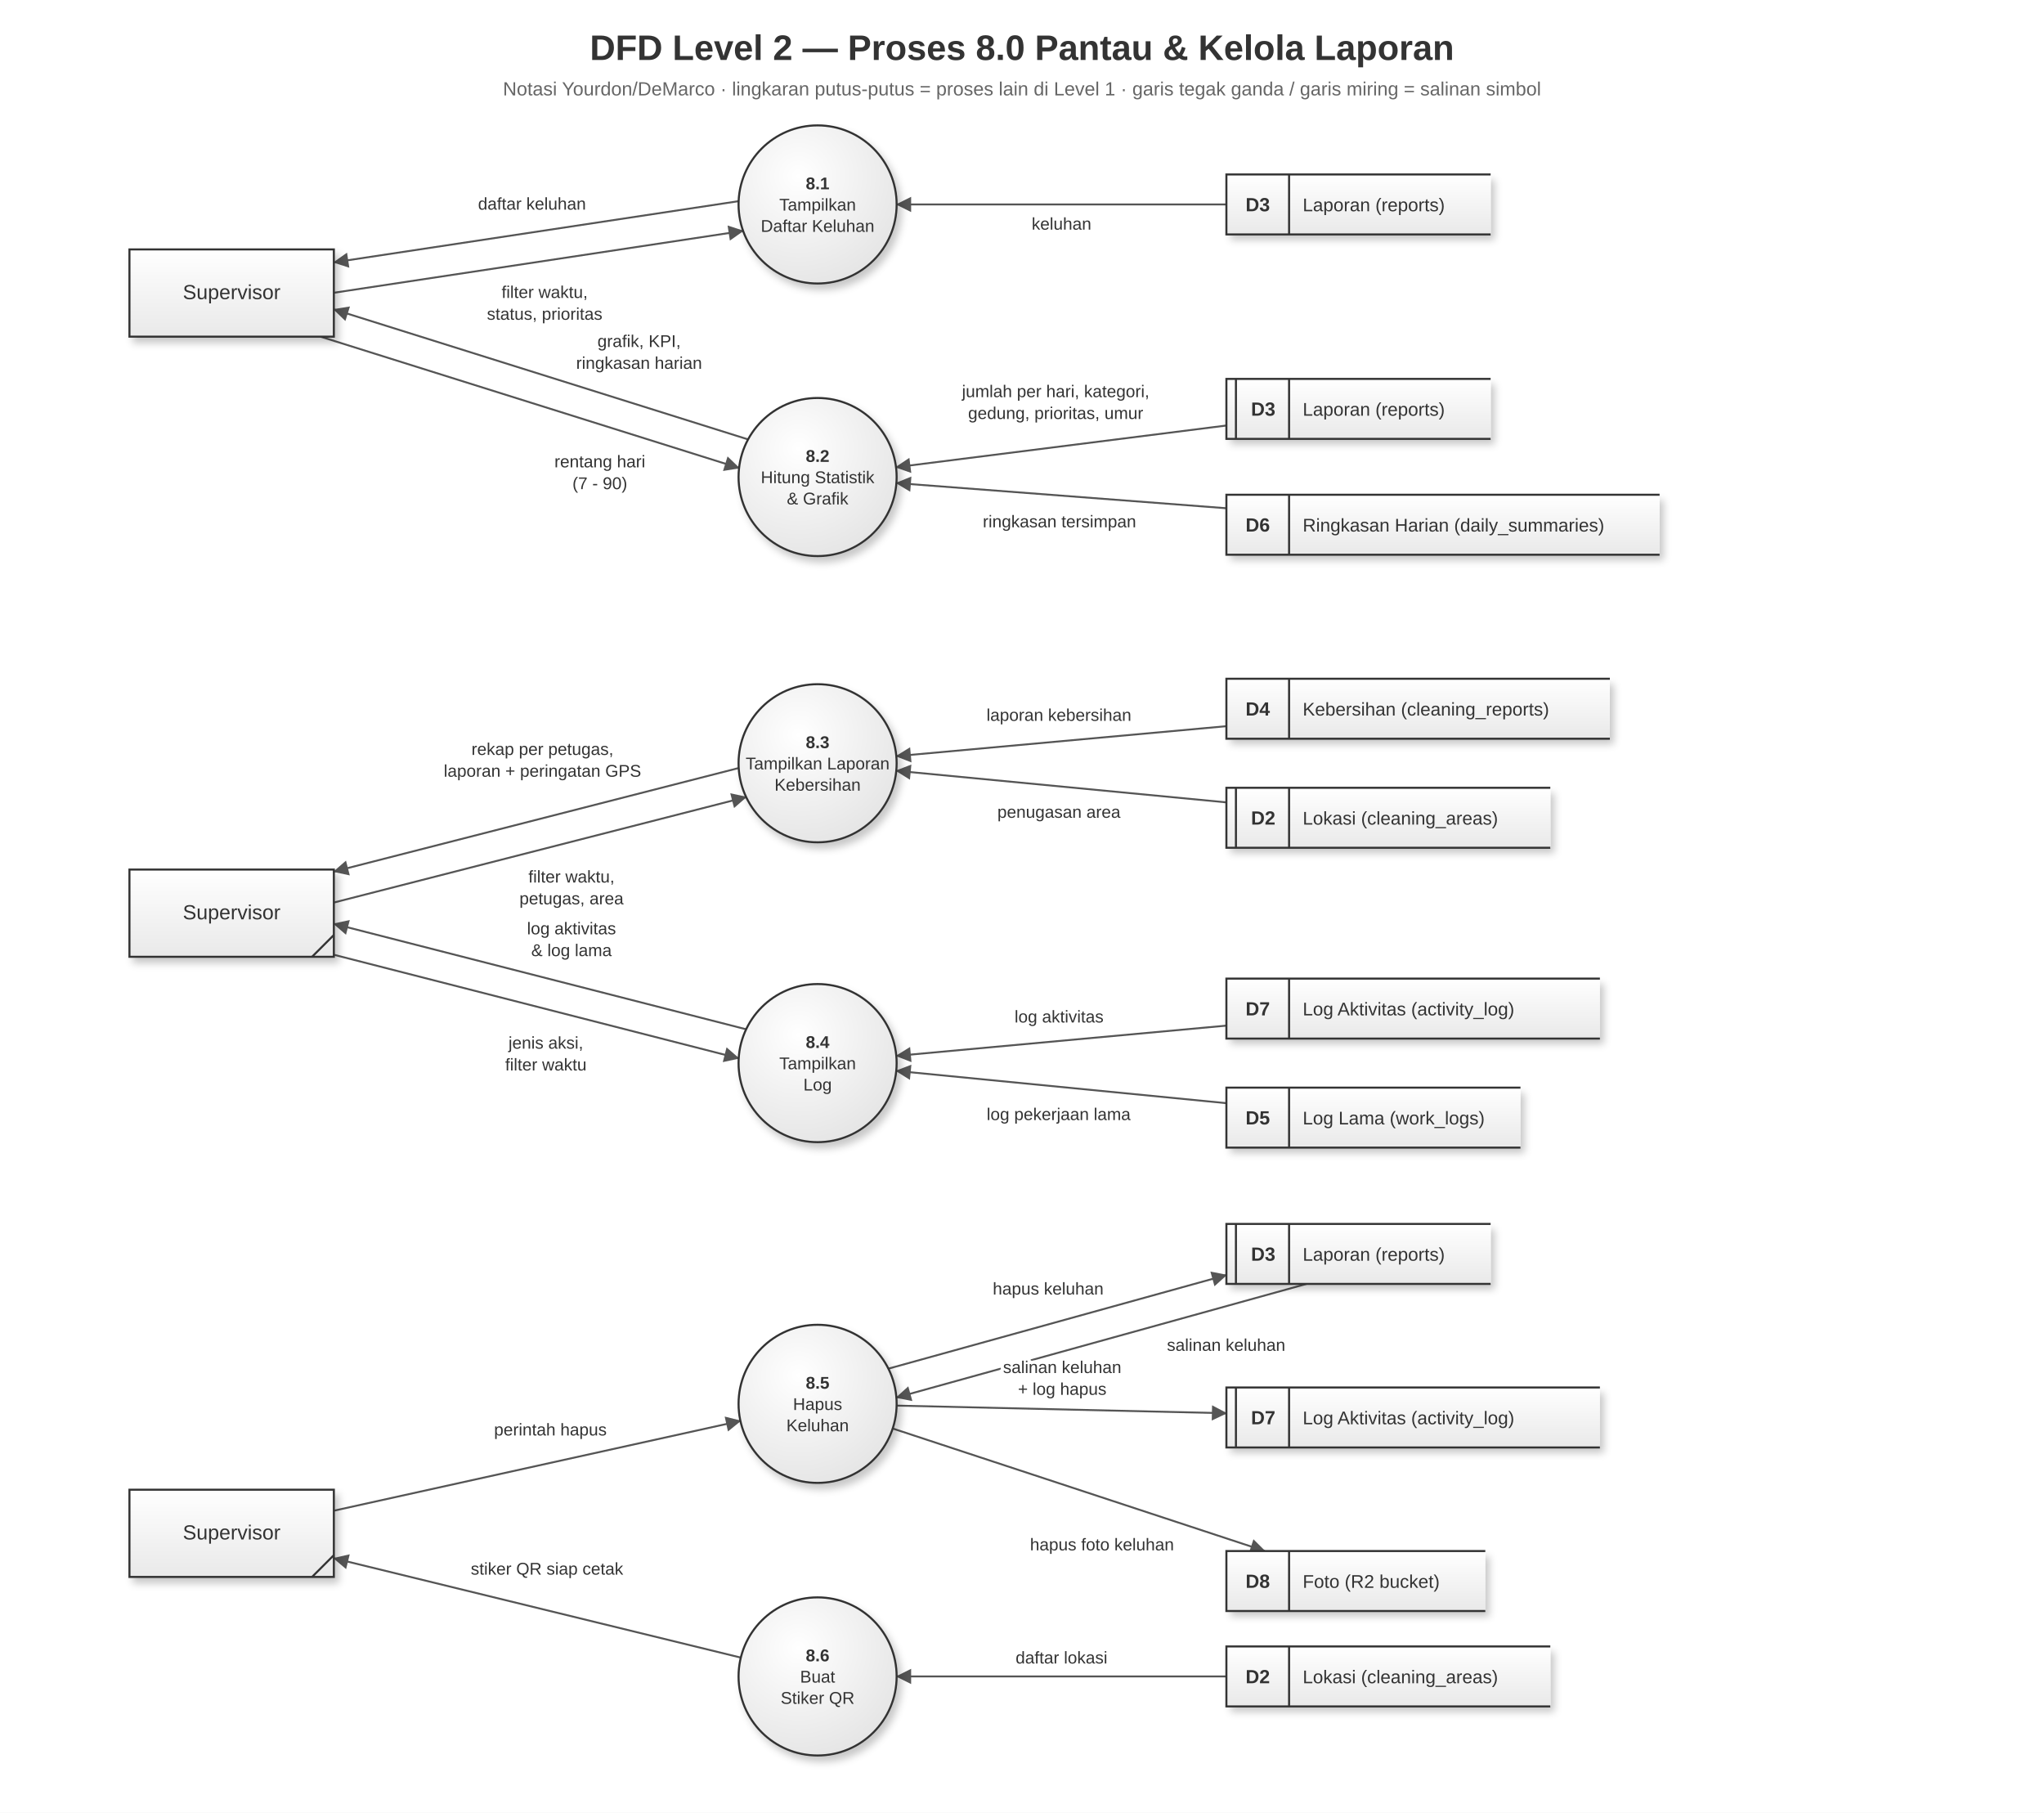
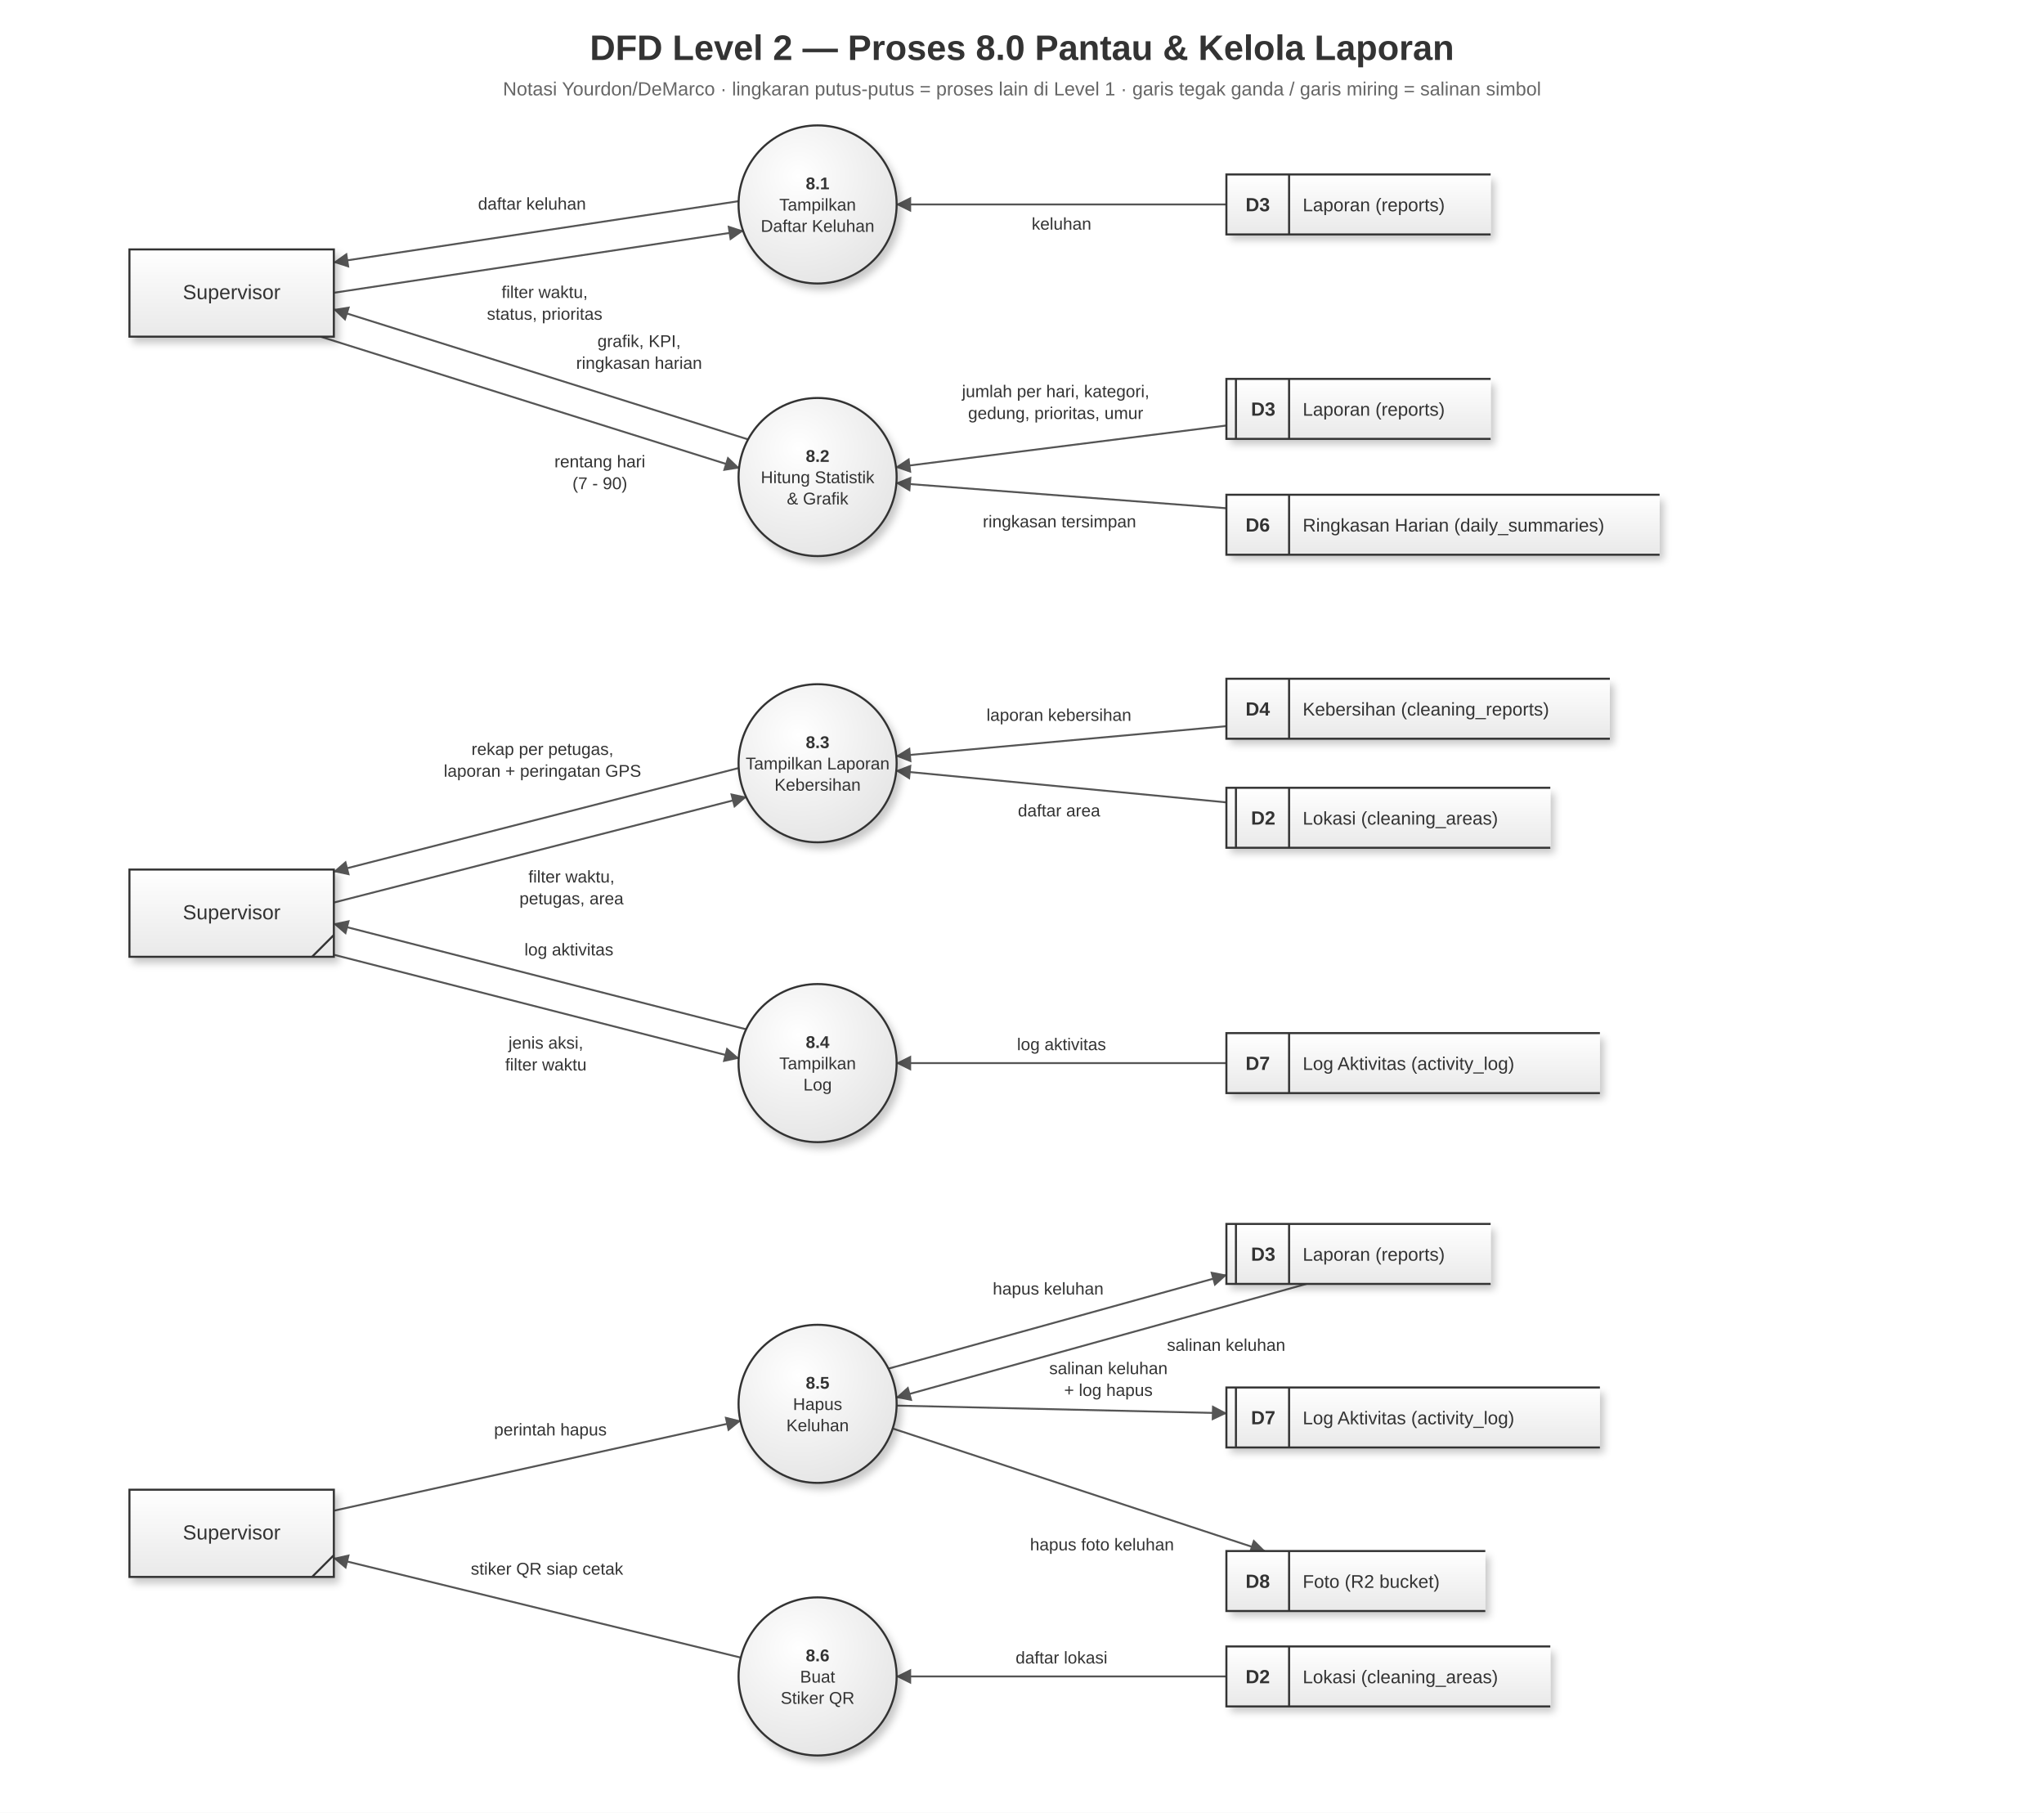
<svg xmlns="http://www.w3.org/2000/svg" width="1500" height="1330" viewBox="0 0 1500 1330" font-family="Arial, Helvetica, sans-serif" fill="#333333">
  <defs>
    <filter id="bayang" x="-20%" y="-20%" width="150%" height="150%">
      <feDropShadow dx="3" dy="4" stdDeviation="3" flood-color="#000" flood-opacity="0.22" />
    </filter>
    <radialGradient id="bola" cx="38%" cy="32%" r="75%">
      <stop offset="0" stop-color="#FFFFFF" />
      <stop offset="1" stop-color="#E4E4E4" />
    </radialGradient>
    <linearGradient id="kotak" x1="0" y1="0" x2="0" y2="1">
      <stop offset="0" stop-color="#FFFFFF" />
      <stop offset="1" stop-color="#E9E9E9" />
    </linearGradient>
    <marker id="panah" viewBox="0 0 10 10" refX="9.5" refY="5" markerWidth="8" markerHeight="8" orient="auto">
      <path d="M0,0 L10,5 L0,10 z" fill="#555555" />
    </marker>
  </defs>
  <rect width="1500" height="1330" fill="#FFFFFF" />
  <text x="750.0" y="44" font-size="26" font-weight="bold" text-anchor="middle">DFD Level 2 — Proses 8.0 Pantau &amp; Kelola Laporan</text>
  <text x="750.0" y="70" font-size="14" fill="#666" text-anchor="middle">Notasi Yourdon/DeMarco · lingkaran putus-putus = proses lain di Level 1 · garis tegak ganda / garis miring = salinan simbol</text>
  <polyline points="245.0,214.8 545.3,169.4" fill="none" stroke="#555555" stroke-width="1.4" marker-end="url(#panah)" />
  <polyline points="542.0,147.6 245.0,192.5" fill="none" stroke="#555555" stroke-width="1.4" marker-end="url(#panah)" />
  <polyline points="900.0,150.0 658.0,150.0" fill="none" stroke="#555555" stroke-width="1.4" marker-end="url(#panah)" />
  <polyline points="235.2,247.0 542.4,343.4" fill="none" stroke="#555555" stroke-width="1.4" marker-end="url(#panah)" />
  <polyline points="549.0,322.4 245.0,227.0" fill="none" stroke="#555555" stroke-width="1.4" marker-end="url(#panah)" />
  <polyline points="900.0,312.2 657.5,342.8" fill="none" stroke="#555555" stroke-width="1.4" marker-end="url(#panah)" />
  <polyline points="900.0,372.9 657.8,354.4" fill="none" stroke="#555555" stroke-width="1.4" marker-end="url(#panah)" />
  <polyline points="245.0,662.2 547.6,584.8" fill="none" stroke="#555555" stroke-width="1.4" marker-end="url(#panah)" />
  <polyline points="542.1,563.5 245.0,639.5" fill="none" stroke="#555555" stroke-width="1.4" marker-end="url(#panah)" />
  <polyline points="900.0,532.8 657.8,554.8" fill="none" stroke="#555555" stroke-width="1.4" marker-end="url(#panah)" />
  <polyline points="900.0,588.7 657.7,565.5" fill="none" stroke="#555555" stroke-width="1.4" marker-end="url(#panah)" />
  <polyline points="245.0,700.5 542.1,776.5" fill="none" stroke="#555555" stroke-width="1.4" marker-end="url(#panah)" />
  <polyline points="547.6,755.2 245.0,677.8" fill="none" stroke="#555555" stroke-width="1.4" marker-end="url(#panah)" />
-   <polyline points="900.0,752.5 657.8,774.7" fill="none" stroke="#555555" stroke-width="1.4" marker-end="url(#panah)" />
-   <polyline points="900.0,809.4 657.7,785.7" fill="none" stroke="#555555" stroke-width="1.4" marker-end="url(#panah)" />
+   <polyline points="900.0,780.0 658.0,780.0" fill="none" stroke="#555555" stroke-width="1.4" marker-end="url(#panah)" />
  <polyline points="245.0,1108.4 543.4,1042.5" fill="none" stroke="#555555" stroke-width="1.4" marker-end="url(#panah)" />
  <polyline points="958.8,942.0 657.8,1025.4" fill="none" stroke="#555555" stroke-width="1.4" marker-end="url(#panah)" />
  <polyline points="651.9,1004.2 900.0,935.5" fill="none" stroke="#555555" stroke-width="1.4" marker-end="url(#panah)" />
  <polyline points="658.0,1031.3 900.0,1036.9" fill="none" stroke="#555555" stroke-width="1.4" marker-end="url(#panah)" />
  <polyline points="655.1,1048.1 928.2,1138.0" fill="none" stroke="#555555" stroke-width="1.4" marker-end="url(#panah)" />
  <polyline points="900.0,1230.0 658.0,1230.0" fill="none" stroke="#555555" stroke-width="1.4" marker-end="url(#panah)" />
  <polyline points="543.7,1216.2 245.0,1143.3" fill="none" stroke="#555555" stroke-width="1.4" marker-end="url(#panah)" />
  <rect x="95.0" y="183.0" width="150.0" height="64" fill="url(#kotak)" stroke="#333333" stroke-width="1.5" filter="url(#bayang)" />
  <text x="170.0" y="219.5" font-size="15" text-anchor="middle">Supervisor</text>
  <rect x="95.0" y="638.0" width="150.0" height="64" fill="url(#kotak)" stroke="#333333" stroke-width="1.5" filter="url(#bayang)" />
  <line x1="229.0" y1="702.0" x2="245.0" y2="686.0" stroke="#333333" stroke-width="1.5" />
  <text x="170.0" y="674.5" font-size="15" text-anchor="middle">Supervisor</text>
  <rect x="95.0" y="1093.0" width="150.0" height="64" fill="url(#kotak)" stroke="#333333" stroke-width="1.5" filter="url(#bayang)" />
  <line x1="229.0" y1="1157.0" x2="245.0" y2="1141.0" stroke="#333333" stroke-width="1.5" />
  <text x="170.0" y="1129.5" font-size="15" text-anchor="middle">Supervisor</text>
  <circle cx="600" cy="150" r="58" fill="url(#bola)" stroke="#333333" stroke-width="1.5" filter="url(#bayang)" />
  <text x="600" y="138.9" font-size="12.5" text-anchor="middle" font-weight="bold">8.1</text>
  <text x="600" y="154.5" font-size="12.5" text-anchor="middle">Tampilkan</text>
  <text x="600" y="170.1" font-size="12.5" text-anchor="middle">Daftar Keluhan</text>
  <circle cx="600" cy="350" r="58" fill="url(#bola)" stroke="#333333" stroke-width="1.5" filter="url(#bayang)" />
  <text x="600" y="338.9" font-size="12.5" text-anchor="middle" font-weight="bold">8.2</text>
  <text x="600" y="354.5" font-size="12.5" text-anchor="middle">Hitung Statistik</text>
  <text x="600" y="370.1" font-size="12.5" text-anchor="middle">&amp; Grafik</text>
  <circle cx="600" cy="560" r="58" fill="url(#bola)" stroke="#333333" stroke-width="1.5" filter="url(#bayang)" />
  <text x="600" y="548.9" font-size="12.5" text-anchor="middle" font-weight="bold">8.3</text>
  <text x="600" y="564.5" font-size="12.5" text-anchor="middle">Tampilkan Laporan</text>
  <text x="600" y="580.1" font-size="12.5" text-anchor="middle">Kebersihan</text>
  <circle cx="600" cy="780" r="58" fill="url(#bola)" stroke="#333333" stroke-width="1.5" filter="url(#bayang)" />
  <text x="600" y="768.9" font-size="12.5" text-anchor="middle" font-weight="bold">8.4</text>
  <text x="600" y="784.5" font-size="12.5" text-anchor="middle">Tampilkan</text>
  <text x="600" y="800.1" font-size="12.5" text-anchor="middle">Log</text>
  <circle cx="600" cy="1030" r="58" fill="url(#bola)" stroke="#333333" stroke-width="1.5" filter="url(#bayang)" />
  <text x="600" y="1018.9" font-size="12.5" text-anchor="middle" font-weight="bold">8.5</text>
  <text x="600" y="1034.5" font-size="12.5" text-anchor="middle">Hapus</text>
  <text x="600" y="1050.1" font-size="12.5" text-anchor="middle">Keluhan</text>
  <circle cx="600" cy="1230" r="58" fill="url(#bola)" stroke="#333333" stroke-width="1.5" filter="url(#bayang)" />
  <text x="600" y="1218.9" font-size="12.5" text-anchor="middle" font-weight="bold">8.6</text>
  <text x="600" y="1234.5" font-size="12.5" text-anchor="middle">Buat</text>
  <text x="600" y="1250.1" font-size="12.5" text-anchor="middle">Stiker QR</text>
  <g filter="url(#bayang)">
    <rect x="900.0" y="128.0" width="193.9" height="44" fill="url(#kotak)" />
  </g>
  <path d="M1093.9,128.0 H900.0 V172.0 H1093.9" fill="none" stroke="#333333" stroke-width="1.5" />
  <line x1="946.0" y1="128.0" x2="946.0" y2="172.0" stroke="#333333" stroke-width="1.5" />
  <text x="923.0" y="155.0" font-size="14" font-weight="bold" text-anchor="middle">D3</text>
  <text x="956.0" y="155.0" font-size="13.5">Laporan (reports)</text>
  <g filter="url(#bayang)">
    <rect x="900.0" y="278.0" width="193.9" height="44" fill="url(#kotak)" />
  </g>
  <path d="M1093.9,278.0 H900.0 V322.0 H1093.9" fill="none" stroke="#333333" stroke-width="1.5" />
  <line x1="946.0" y1="278.0" x2="946.0" y2="322.0" stroke="#333333" stroke-width="1.5" />
  <line x1="907.0" y1="278.0" x2="907.0" y2="322.0" stroke="#333333" stroke-width="1.5" />
  <text x="927.0" y="305.0" font-size="14" font-weight="bold" text-anchor="middle">D3</text>
  <text x="956.0" y="305.0" font-size="13.5">Laporan (reports)</text>
  <g filter="url(#bayang)">
    <rect x="900.0" y="363.0" width="317.9" height="44" fill="url(#kotak)" />
  </g>
  <path d="M1217.9,363.0 H900.0 V407.0 H1217.9" fill="none" stroke="#333333" stroke-width="1.5" />
  <line x1="946.0" y1="363.0" x2="946.0" y2="407.0" stroke="#333333" stroke-width="1.5" />
  <text x="923.0" y="390.0" font-size="14" font-weight="bold" text-anchor="middle">D6</text>
  <text x="956.0" y="390.0" font-size="13.5">Ringkasan Harian (daily_summaries)</text>
  <g filter="url(#bayang)">
    <rect x="900.0" y="498.0" width="281.4" height="44" fill="url(#kotak)" />
  </g>
  <path d="M1181.4,498.0 H900.0 V542.0 H1181.4" fill="none" stroke="#333333" stroke-width="1.5" />
  <line x1="946.0" y1="498.0" x2="946.0" y2="542.0" stroke="#333333" stroke-width="1.5" />
  <text x="923.0" y="525.0" font-size="14" font-weight="bold" text-anchor="middle">D4</text>
  <text x="956.0" y="525.0" font-size="13.5">Kebersihan (cleaning_reports)</text>
  <g filter="url(#bayang)">
    <rect x="900.0" y="578.0" width="237.7" height="44" fill="url(#kotak)" />
  </g>
  <path d="M1137.7,578.0 H900.0 V622.0 H1137.7" fill="none" stroke="#333333" stroke-width="1.5" />
  <line x1="946.0" y1="578.0" x2="946.0" y2="622.0" stroke="#333333" stroke-width="1.5" />
  <line x1="907.0" y1="578.0" x2="907.0" y2="622.0" stroke="#333333" stroke-width="1.5" />
  <text x="927.0" y="605.0" font-size="14" font-weight="bold" text-anchor="middle">D2</text>
  <text x="956.0" y="605.0" font-size="13.5">Lokasi (cleaning_areas)</text>
  <g filter="url(#bayang)">
-     <rect x="900.0" y="718.0" width="274.1" height="44" fill="url(#kotak)" />
+     <rect x="900.0" y="758.0" width="274.1" height="44" fill="url(#kotak)" />
  </g>
-   <path d="M1174.1,718.0 H900.0 V762.0 H1174.1" fill="none" stroke="#333333" stroke-width="1.5" />
-   <line x1="946.0" y1="718.0" x2="946.0" y2="762.0" stroke="#333333" stroke-width="1.5" />
-   <text x="923.0" y="745.0" font-size="14" font-weight="bold" text-anchor="middle">D7</text>
-   <text x="956.0" y="745.0" font-size="13.5">Log Aktivitas (activity_log)</text>
-   <g filter="url(#bayang)">
-     <rect x="900.0" y="798.0" width="215.8" height="44" fill="url(#kotak)" />
-   </g>
-   <path d="M1115.8,798.0 H900.0 V842.0 H1115.8" fill="none" stroke="#333333" stroke-width="1.5" />
-   <line x1="946.0" y1="798.0" x2="946.0" y2="842.0" stroke="#333333" stroke-width="1.5" />
-   <text x="923.0" y="825.0" font-size="14" font-weight="bold" text-anchor="middle">D5</text>
-   <text x="956.0" y="825.0" font-size="13.5">Log Lama (work_logs)</text>
+   <path d="M1174.1,758.0 H900.0 V802.0 H1174.1" fill="none" stroke="#333333" stroke-width="1.5" />
+   <line x1="946.0" y1="758.0" x2="946.0" y2="802.0" stroke="#333333" stroke-width="1.5" />
+   <text x="923.0" y="785.0" font-size="14" font-weight="bold" text-anchor="middle">D7</text>
+   <text x="956.0" y="785.0" font-size="13.5">Log Aktivitas (activity_log)</text>
  <g filter="url(#bayang)">
    <rect x="900.0" y="898.0" width="193.9" height="44" fill="url(#kotak)" />
  </g>
  <path d="M1093.9,898.0 H900.0 V942.0 H1093.9" fill="none" stroke="#333333" stroke-width="1.5" />
  <line x1="946.0" y1="898.0" x2="946.0" y2="942.0" stroke="#333333" stroke-width="1.5" />
  <line x1="907.0" y1="898.0" x2="907.0" y2="942.0" stroke="#333333" stroke-width="1.5" />
  <text x="927.0" y="925.0" font-size="14" font-weight="bold" text-anchor="middle">D3</text>
  <text x="956.0" y="925.0" font-size="13.5">Laporan (reports)</text>
  <g filter="url(#bayang)">
    <rect x="900.0" y="1018.0" width="274.1" height="44" fill="url(#kotak)" />
  </g>
  <path d="M1174.1,1018.0 H900.0 V1062.0 H1174.1" fill="none" stroke="#333333" stroke-width="1.5" />
  <line x1="946.0" y1="1018.0" x2="946.0" y2="1062.0" stroke="#333333" stroke-width="1.5" />
  <line x1="907.0" y1="1018.0" x2="907.0" y2="1062.0" stroke="#333333" stroke-width="1.5" />
  <text x="927.0" y="1045.0" font-size="14" font-weight="bold" text-anchor="middle">D7</text>
  <text x="956.0" y="1045.0" font-size="13.5">Log Aktivitas (activity_log)</text>
  <g filter="url(#bayang)">
    <rect x="900.0" y="1138.0" width="190.0" height="44" fill="url(#kotak)" />
  </g>
  <path d="M1090.0,1138.0 H900.0 V1182.0 H1090.0" fill="none" stroke="#333333" stroke-width="1.5" />
  <line x1="946.0" y1="1138.0" x2="946.0" y2="1182.0" stroke="#333333" stroke-width="1.5" />
  <text x="923.0" y="1165.0" font-size="14" font-weight="bold" text-anchor="middle">D8</text>
  <text x="956.0" y="1165.0" font-size="13.5">Foto (R2 bucket)</text>
  <g filter="url(#bayang)">
    <rect x="900.0" y="1208.0" width="237.7" height="44" fill="url(#kotak)" />
  </g>
  <path d="M1137.7,1208.0 H900.0 V1252.0 H1137.7" fill="none" stroke="#333333" stroke-width="1.5" />
  <line x1="946.0" y1="1208.0" x2="946.0" y2="1252.0" stroke="#333333" stroke-width="1.5" />
  <text x="923.0" y="1235.0" font-size="14" font-weight="bold" text-anchor="middle">D2</text>
  <text x="956.0" y="1235.0" font-size="13.5">Lokasi (cleaning_areas)</text>
  <text x="399.7" y="218.6" font-size="12.5" text-anchor="middle" stroke="#FFFFFF" stroke-width="5" stroke-linejoin="round" paint-order="stroke">filter waktu,</text>
  <text x="399.7" y="234.6" font-size="12.5" text-anchor="middle" stroke="#FFFFFF" stroke-width="5" stroke-linejoin="round" paint-order="stroke">status, prioritas</text>
  <text x="390.4" y="153.8" font-size="12.5" text-anchor="middle" stroke="#FFFFFF" stroke-width="5" stroke-linejoin="round" paint-order="stroke">daftar keluhan</text>
  <text x="779.0" y="168.5" font-size="12.5" text-anchor="middle" stroke="#FFFFFF" stroke-width="5" stroke-linejoin="round" paint-order="stroke">keluhan</text>
  <text x="440.2" y="342.9" font-size="12.5" text-anchor="middle" stroke="#FFFFFF" stroke-width="5" stroke-linejoin="round" paint-order="stroke">rentang hari</text>
  <text x="440.2" y="358.9" font-size="12.5" text-anchor="middle" stroke="#FFFFFF" stroke-width="5" stroke-linejoin="round" paint-order="stroke">(7 - 90)</text>
  <text x="469.0" y="254.6" font-size="12.5" text-anchor="middle" stroke="#FFFFFF" stroke-width="5" stroke-linejoin="round" paint-order="stroke">grafik, KPI,</text>
  <text x="469.0" y="270.6" font-size="12.5" text-anchor="middle" stroke="#FFFFFF" stroke-width="5" stroke-linejoin="round" paint-order="stroke">ringkasan harian</text>
  <text x="774.7" y="291.4" font-size="12.5" text-anchor="middle" stroke="#FFFFFF" stroke-width="5" stroke-linejoin="round" paint-order="stroke">jumlah per hari, kategori,</text>
  <text x="774.7" y="307.4" font-size="12.5" text-anchor="middle" stroke="#FFFFFF" stroke-width="5" stroke-linejoin="round" paint-order="stroke">gedung, prioritas, umur</text>
  <text x="777.5" y="386.9" font-size="12.5" text-anchor="middle" stroke="#FFFFFF" stroke-width="5" stroke-linejoin="round" paint-order="stroke">ringkasan tersimpan</text>
  <text x="419.4" y="647.5" font-size="12.5" text-anchor="middle" stroke="#FFFFFF" stroke-width="5" stroke-linejoin="round" paint-order="stroke">filter waktu,</text>
  <text x="419.4" y="663.5" font-size="12.5" text-anchor="middle" stroke="#FFFFFF" stroke-width="5" stroke-linejoin="round" paint-order="stroke">petugas, area</text>
  <text x="398.1" y="553.9" font-size="12.5" text-anchor="middle" stroke="#FFFFFF" stroke-width="5" stroke-linejoin="round" paint-order="stroke">rekap per petugas,</text>
  <text x="398.1" y="569.9" font-size="12.5" text-anchor="middle" stroke="#FFFFFF" stroke-width="5" stroke-linejoin="round" paint-order="stroke">laporan + peringatan GPS</text>
  <text x="777.1" y="528.9" font-size="12.5" text-anchor="middle" stroke="#FFFFFF" stroke-width="5" stroke-linejoin="round" paint-order="stroke">laporan kebersihan</text>
-   <text x="777.1" y="600.0" font-size="12.5" text-anchor="middle" stroke="#FFFFFF" stroke-width="5" stroke-linejoin="round" paint-order="stroke">penugasan area</text>
+   <text x="777.2" y="599.0" font-size="12.5" text-anchor="middle" stroke="#FFFFFF" stroke-width="5" stroke-linejoin="round" paint-order="stroke">daftar area</text>
  <text x="400.6" y="769.4" font-size="12.5" text-anchor="middle" stroke="#FFFFFF" stroke-width="5" stroke-linejoin="round" paint-order="stroke">jenis aksi,</text>
  <text x="400.6" y="785.4" font-size="12.5" text-anchor="middle" stroke="#FFFFFF" stroke-width="5" stroke-linejoin="round" paint-order="stroke">filter waktu</text>
-   <text x="419.4" y="685.5" font-size="12.5" text-anchor="middle" stroke="#FFFFFF" stroke-width="5" stroke-linejoin="round" paint-order="stroke">log aktivitas</text>
-   <text x="419.4" y="701.5" font-size="12.5" text-anchor="middle" stroke="#FFFFFF" stroke-width="5" stroke-linejoin="round" paint-order="stroke">&amp; log lama</text>
-   <text x="777.2" y="750.2" font-size="12.5" text-anchor="middle" stroke="#FFFFFF" stroke-width="5" stroke-linejoin="round" paint-order="stroke">log aktivitas</text>
-   <text x="776.9" y="821.8" font-size="12.5" text-anchor="middle" stroke="#FFFFFF" stroke-width="5" stroke-linejoin="round" paint-order="stroke">log pekerjaan lama</text>
+   <text x="417.5" y="701.0" font-size="12.5" text-anchor="middle" stroke="#FFFFFF" stroke-width="5" stroke-linejoin="round" paint-order="stroke">log aktivitas</text>
+   <text x="779.0" y="770.5" font-size="12.5" text-anchor="middle" stroke="#FFFFFF" stroke-width="5" stroke-linejoin="round" paint-order="stroke">log aktivitas</text>
  <text x="403.9" y="1053.2" font-size="12.5" text-anchor="middle" stroke="#FFFFFF" stroke-width="5" stroke-linejoin="round" paint-order="stroke">perintah hapus</text>
  <text x="899.8" y="991.1" font-size="12.5" text-anchor="middle" stroke="#FFFFFF" stroke-width="5" stroke-linejoin="round" paint-order="stroke">salinan keluhan</text>
  <text x="769.2" y="949.8" font-size="12.5" text-anchor="middle" stroke="#FFFFFF" stroke-width="5" stroke-linejoin="round" paint-order="stroke">hapus keluhan</text>
-   <text x="779.5" y="1007.4" font-size="12.5" text-anchor="middle" stroke="#FFFFFF" stroke-width="5" stroke-linejoin="round" paint-order="stroke">salinan keluhan</text>
-   <text x="779.5" y="1023.4" font-size="12.5" text-anchor="middle" stroke="#FFFFFF" stroke-width="5" stroke-linejoin="round" paint-order="stroke">+ log hapus</text>
+   <text x="813.4" y="1008.2" font-size="12.5" text-anchor="middle" stroke="#FFFFFF" stroke-width="5" stroke-linejoin="round" paint-order="stroke">salinan keluhan</text>
+   <text x="813.4" y="1024.2" font-size="12.5" text-anchor="middle" stroke="#FFFFFF" stroke-width="5" stroke-linejoin="round" paint-order="stroke">+ log hapus</text>
  <text x="808.7" y="1137.5" font-size="12.5" text-anchor="middle" stroke="#FFFFFF" stroke-width="5" stroke-linejoin="round" paint-order="stroke">hapus foto keluhan</text>
  <text x="779.0" y="1220.5" font-size="12.5" text-anchor="middle" stroke="#FFFFFF" stroke-width="5" stroke-linejoin="round" paint-order="stroke">daftar lokasi</text>
  <text x="401.4" y="1155.3" font-size="12.5" text-anchor="middle" stroke="#FFFFFF" stroke-width="5" stroke-linejoin="round" paint-order="stroke">stiker QR siap cetak</text>
</svg>
